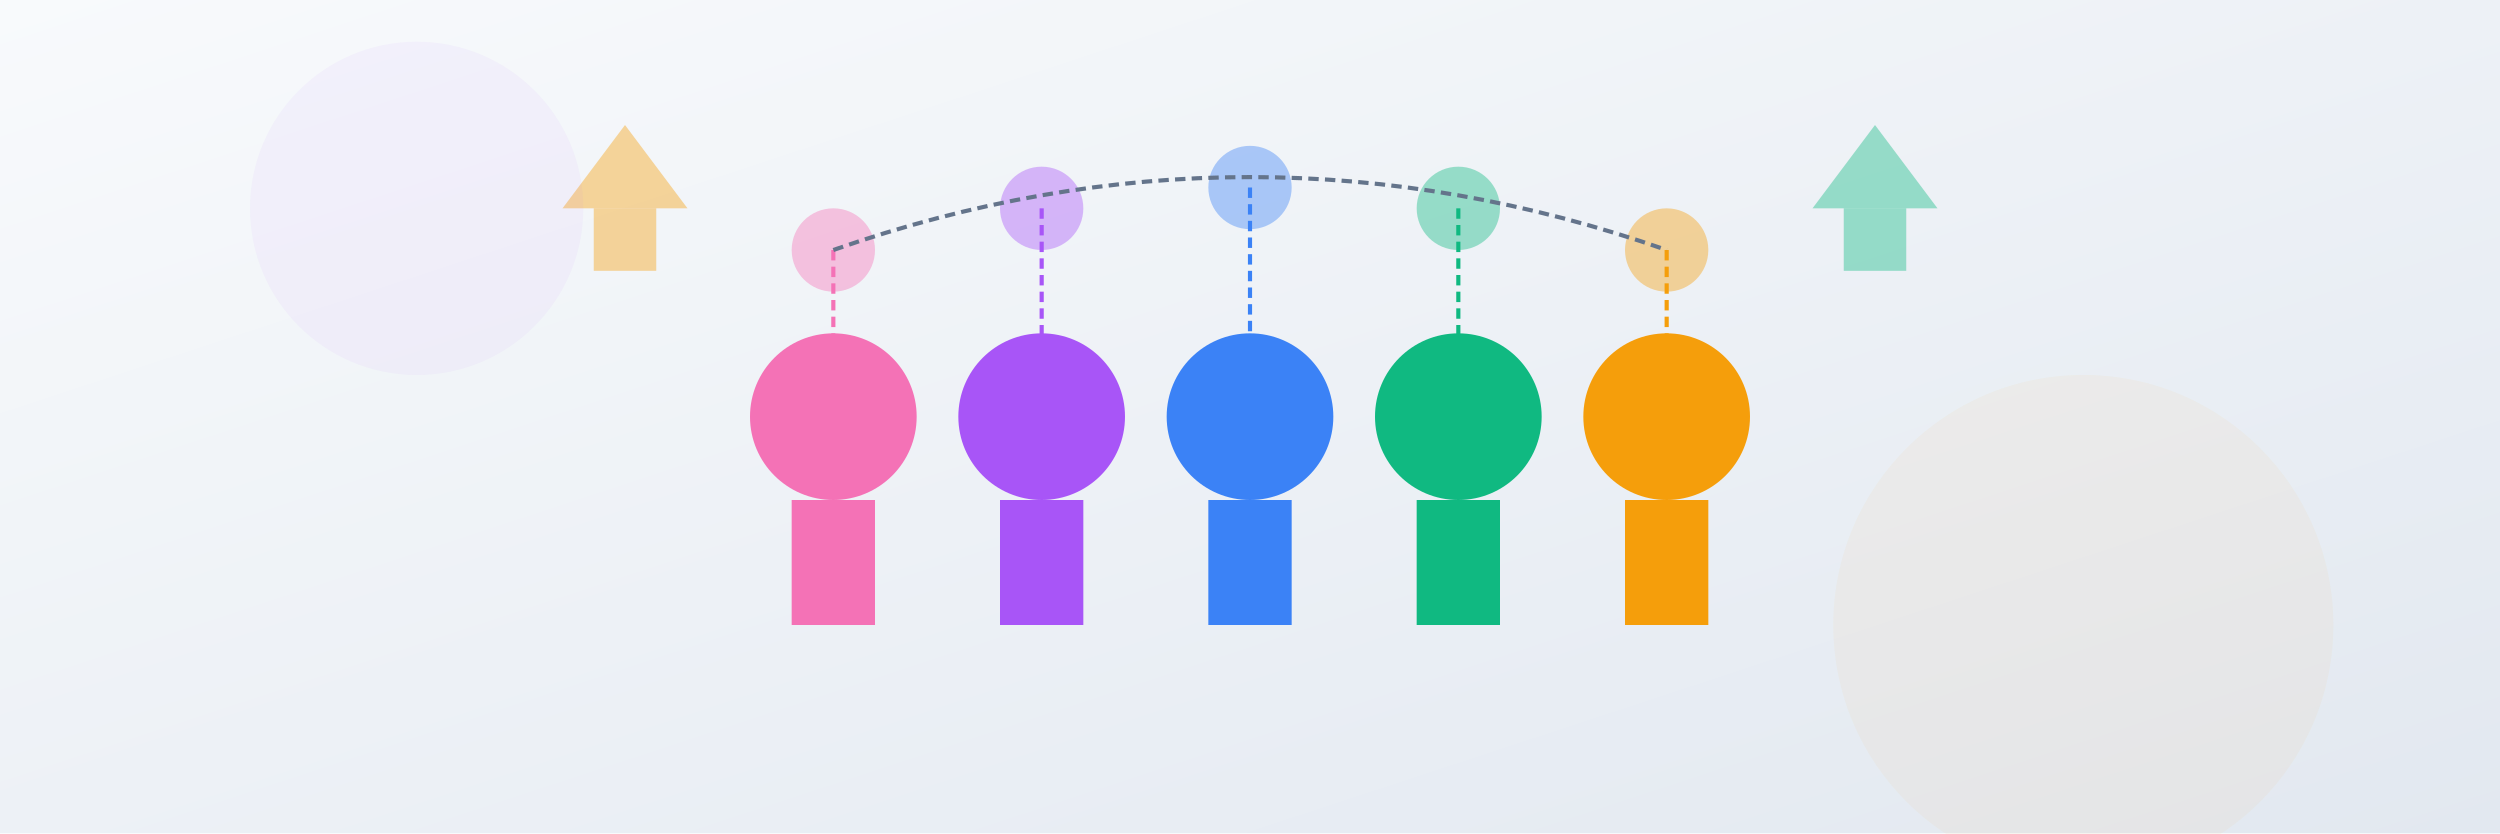
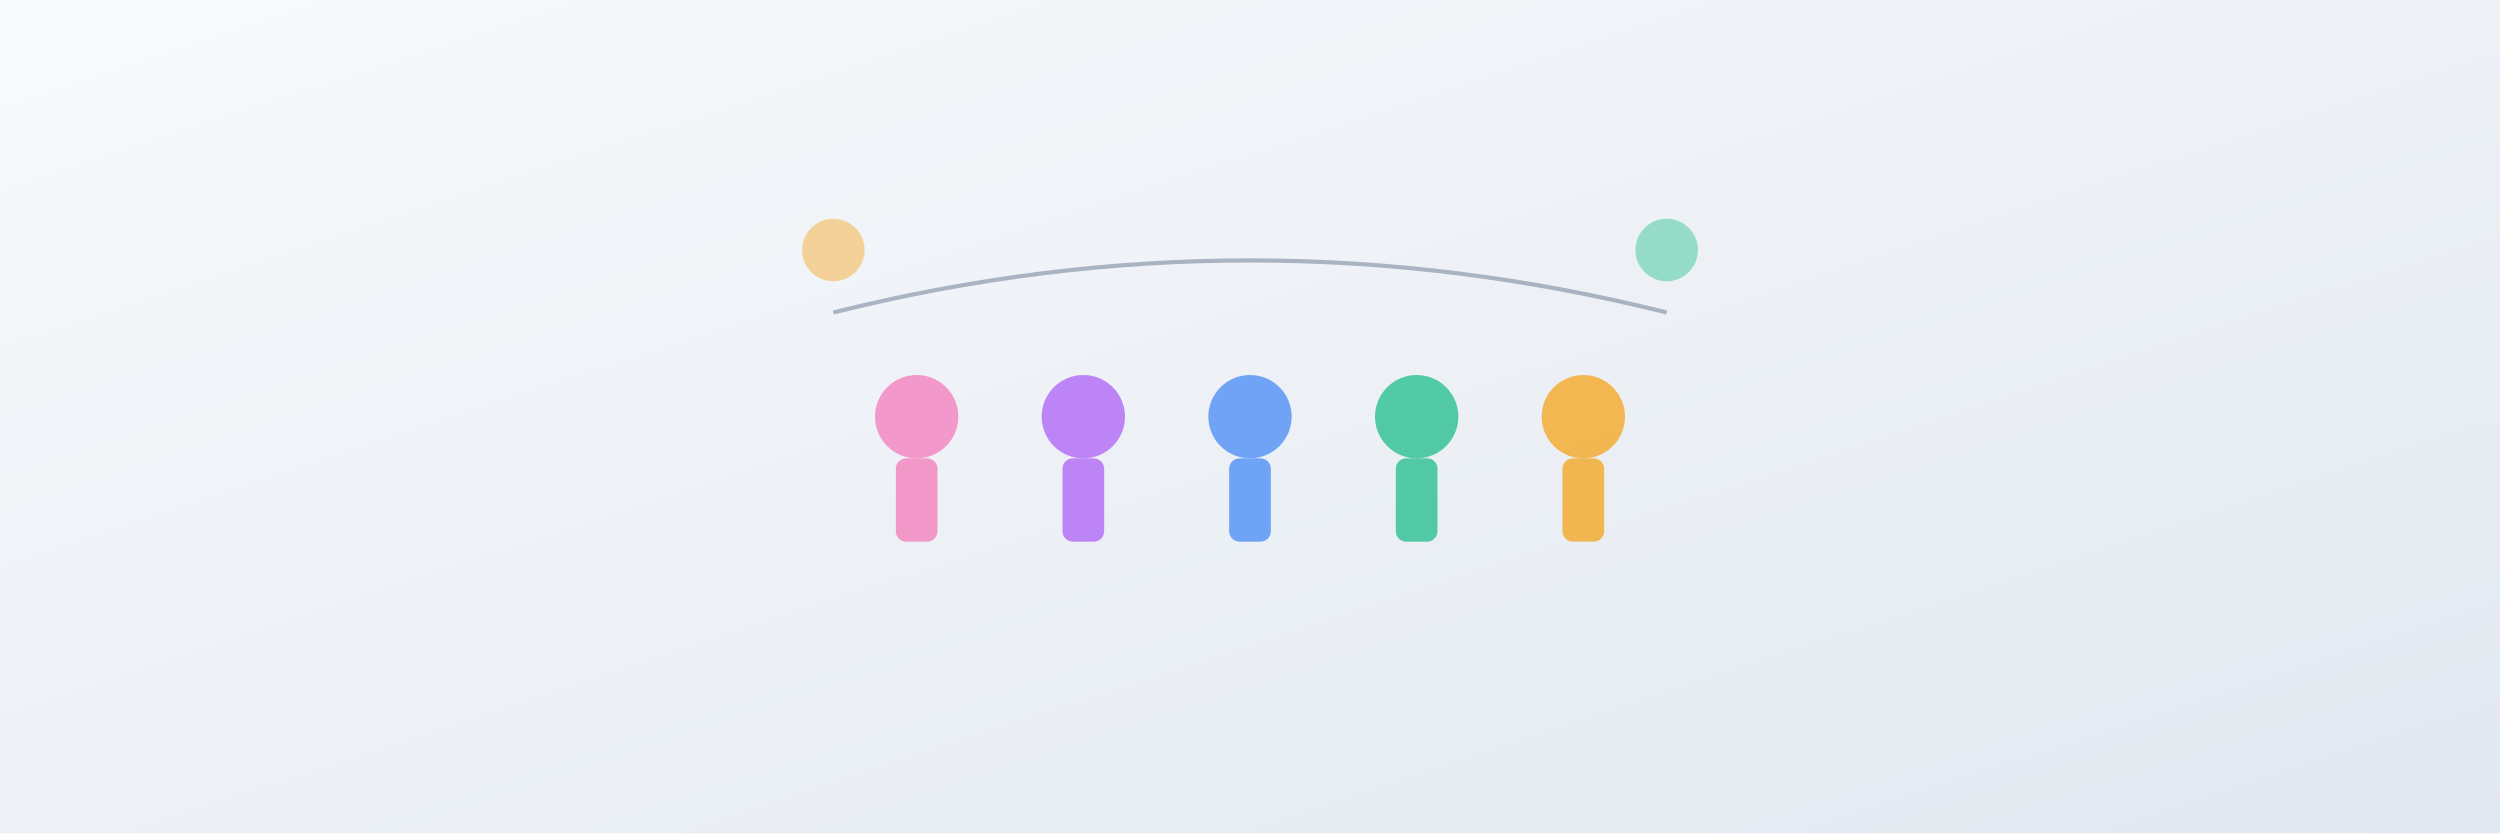
<svg xmlns="http://www.w3.org/2000/svg" width="1200" height="400" viewBox="0 0 1200 400">
  <defs>
    <linearGradient id="bg-gradient" x1="0%" y1="0%" x2="100%" y2="100%">
      <stop offset="0%" stop-color="#f8fafc" />
      <stop offset="100%" stop-color="#e2e8f0" />
    </linearGradient>
  </defs>
  <rect width="1200" height="400" fill="url(#bg-gradient)" />
  <g transform="translate(600, 200)">
-     <g transform="translate(-200, 0)">
-       <circle cx="0" cy="0" r="40" fill="#f472b6" />
-       <path d="M-20,40 L20,40 L20,100 L-20,100 Z" fill="#f472b6" />
+     <g transform="translate(-160, 0)">
+       <circle cx="0" cy="0" r="20" fill="#f472b6" opacity="0.7" />
+       <rect x="-10" y="20" width="20" height="40" rx="5" fill="#f472b6" opacity="0.7" />
    </g>
-     <g transform="translate(-100, 0)">
-       <circle cx="0" cy="0" r="40" fill="#a855f7" />
-       <path d="M-20,40 L20,40 L20,100 L-20,100 Z" fill="#a855f7" />
+     <g transform="translate(-80, 0)">
+       <circle cx="0" cy="0" r="20" fill="#a855f7" opacity="0.7" />
+       <rect x="-10" y="20" width="20" height="40" rx="5" fill="#a855f7" opacity="0.7" />
    </g>
    <g transform="translate(0, 0)">
-       <circle cx="0" cy="0" r="40" fill="#3b82f6" />
-       <path d="M-20,40 L20,40 L20,100 L-20,100 Z" fill="#3b82f6" />
+       <circle cx="0" cy="0" r="20" fill="#3b82f6" opacity="0.7" />
+       <rect x="-10" y="20" width="20" height="40" rx="5" fill="#3b82f6" opacity="0.7" />
    </g>
-     <g transform="translate(100, 0)">
-       <circle cx="0" cy="0" r="40" fill="#10b981" />
-       <path d="M-20,40 L20,40 L20,100 L-20,100 Z" fill="#10b981" />
+     <g transform="translate(80, 0)">
+       <circle cx="0" cy="0" r="20" fill="#10b981" opacity="0.7" />
+       <rect x="-10" y="20" width="20" height="40" rx="5" fill="#10b981" opacity="0.7" />
    </g>
-     <g transform="translate(200, 0)">
-       <circle cx="0" cy="0" r="40" fill="#f59e0b" />
-       <path d="M-20,40 L20,40 L20,100 L-20,100 Z" fill="#f59e0b" />
+     <g transform="translate(160, 0)">
+       <circle cx="0" cy="0" r="20" fill="#f59e0b" opacity="0.7" />
+       <rect x="-10" y="20" width="20" height="40" rx="5" fill="#f59e0b" opacity="0.7" />
    </g>
  </g>
-   <g transform="translate(600, 200)">
-     <circle cx="-200" cy="-80" r="20" fill="#f472b6" opacity="0.4" />
-     <circle cx="-100" cy="-100" r="20" fill="#a855f7" opacity="0.4" />
-     <circle cx="0" cy="-110" r="20" fill="#3b82f6" opacity="0.4" />
-     <circle cx="100" cy="-100" r="20" fill="#10b981" opacity="0.4" />
-     <circle cx="200" cy="-80" r="20" fill="#f59e0b" opacity="0.4" />
-     <path d="M-200,-80 L-200,0" stroke="#f472b6" stroke-width="2" stroke-dasharray="5,3" />
-     <path d="M-100,-100 L-100,0" stroke="#a855f7" stroke-width="2" stroke-dasharray="5,3" />
-     <path d="M0,-110 L0,0" stroke="#3b82f6" stroke-width="2" stroke-dasharray="5,3" />
-     <path d="M100,-100 L100,0" stroke="#10b981" stroke-width="2" stroke-dasharray="5,3" />
-     <path d="M200,-80 L200,0" stroke="#f59e0b" stroke-width="2" stroke-dasharray="5,3" />
-     <path d="M-200,-80 Q0,-150 200,-80" stroke="#64748b" stroke-width="2" fill="none" stroke-dasharray="5,3" />
+   <path d="M400,150 Q600,100 800,150" stroke="#64748b" stroke-width="2" fill="none" opacity="0.5" />
+   <g transform="translate(400, 120)">
+     <circle cx="0" cy="0" r="15" fill="#f59e0b" opacity="0.4" />
  </g>
-   <g transform="translate(300, 100)">
-     <path d="M-30,0 L0,-40 L30,0 Z" fill="#f59e0b" opacity="0.4" />
-     <rect x="-15" y="0" width="30" height="30" fill="#f59e0b" opacity="0.4" />
+   <g transform="translate(800, 120)">
+     <circle cx="0" cy="0" r="15" fill="#10b981" opacity="0.4" />
  </g>
-   <g transform="translate(900, 100)">
-     <path d="M-30,0 L0,-40 L30,0 Z" fill="#10b981" opacity="0.4" />
-     <rect x="-15" y="0" width="30" height="30" fill="#10b981" opacity="0.4" />
-   </g>
-   <circle cx="200" cy="100" r="80" fill="#a855f7" opacity="0.05" />
-   <circle cx="1000" cy="300" r="120" fill="#f59e0b" opacity="0.05" />
</svg>
